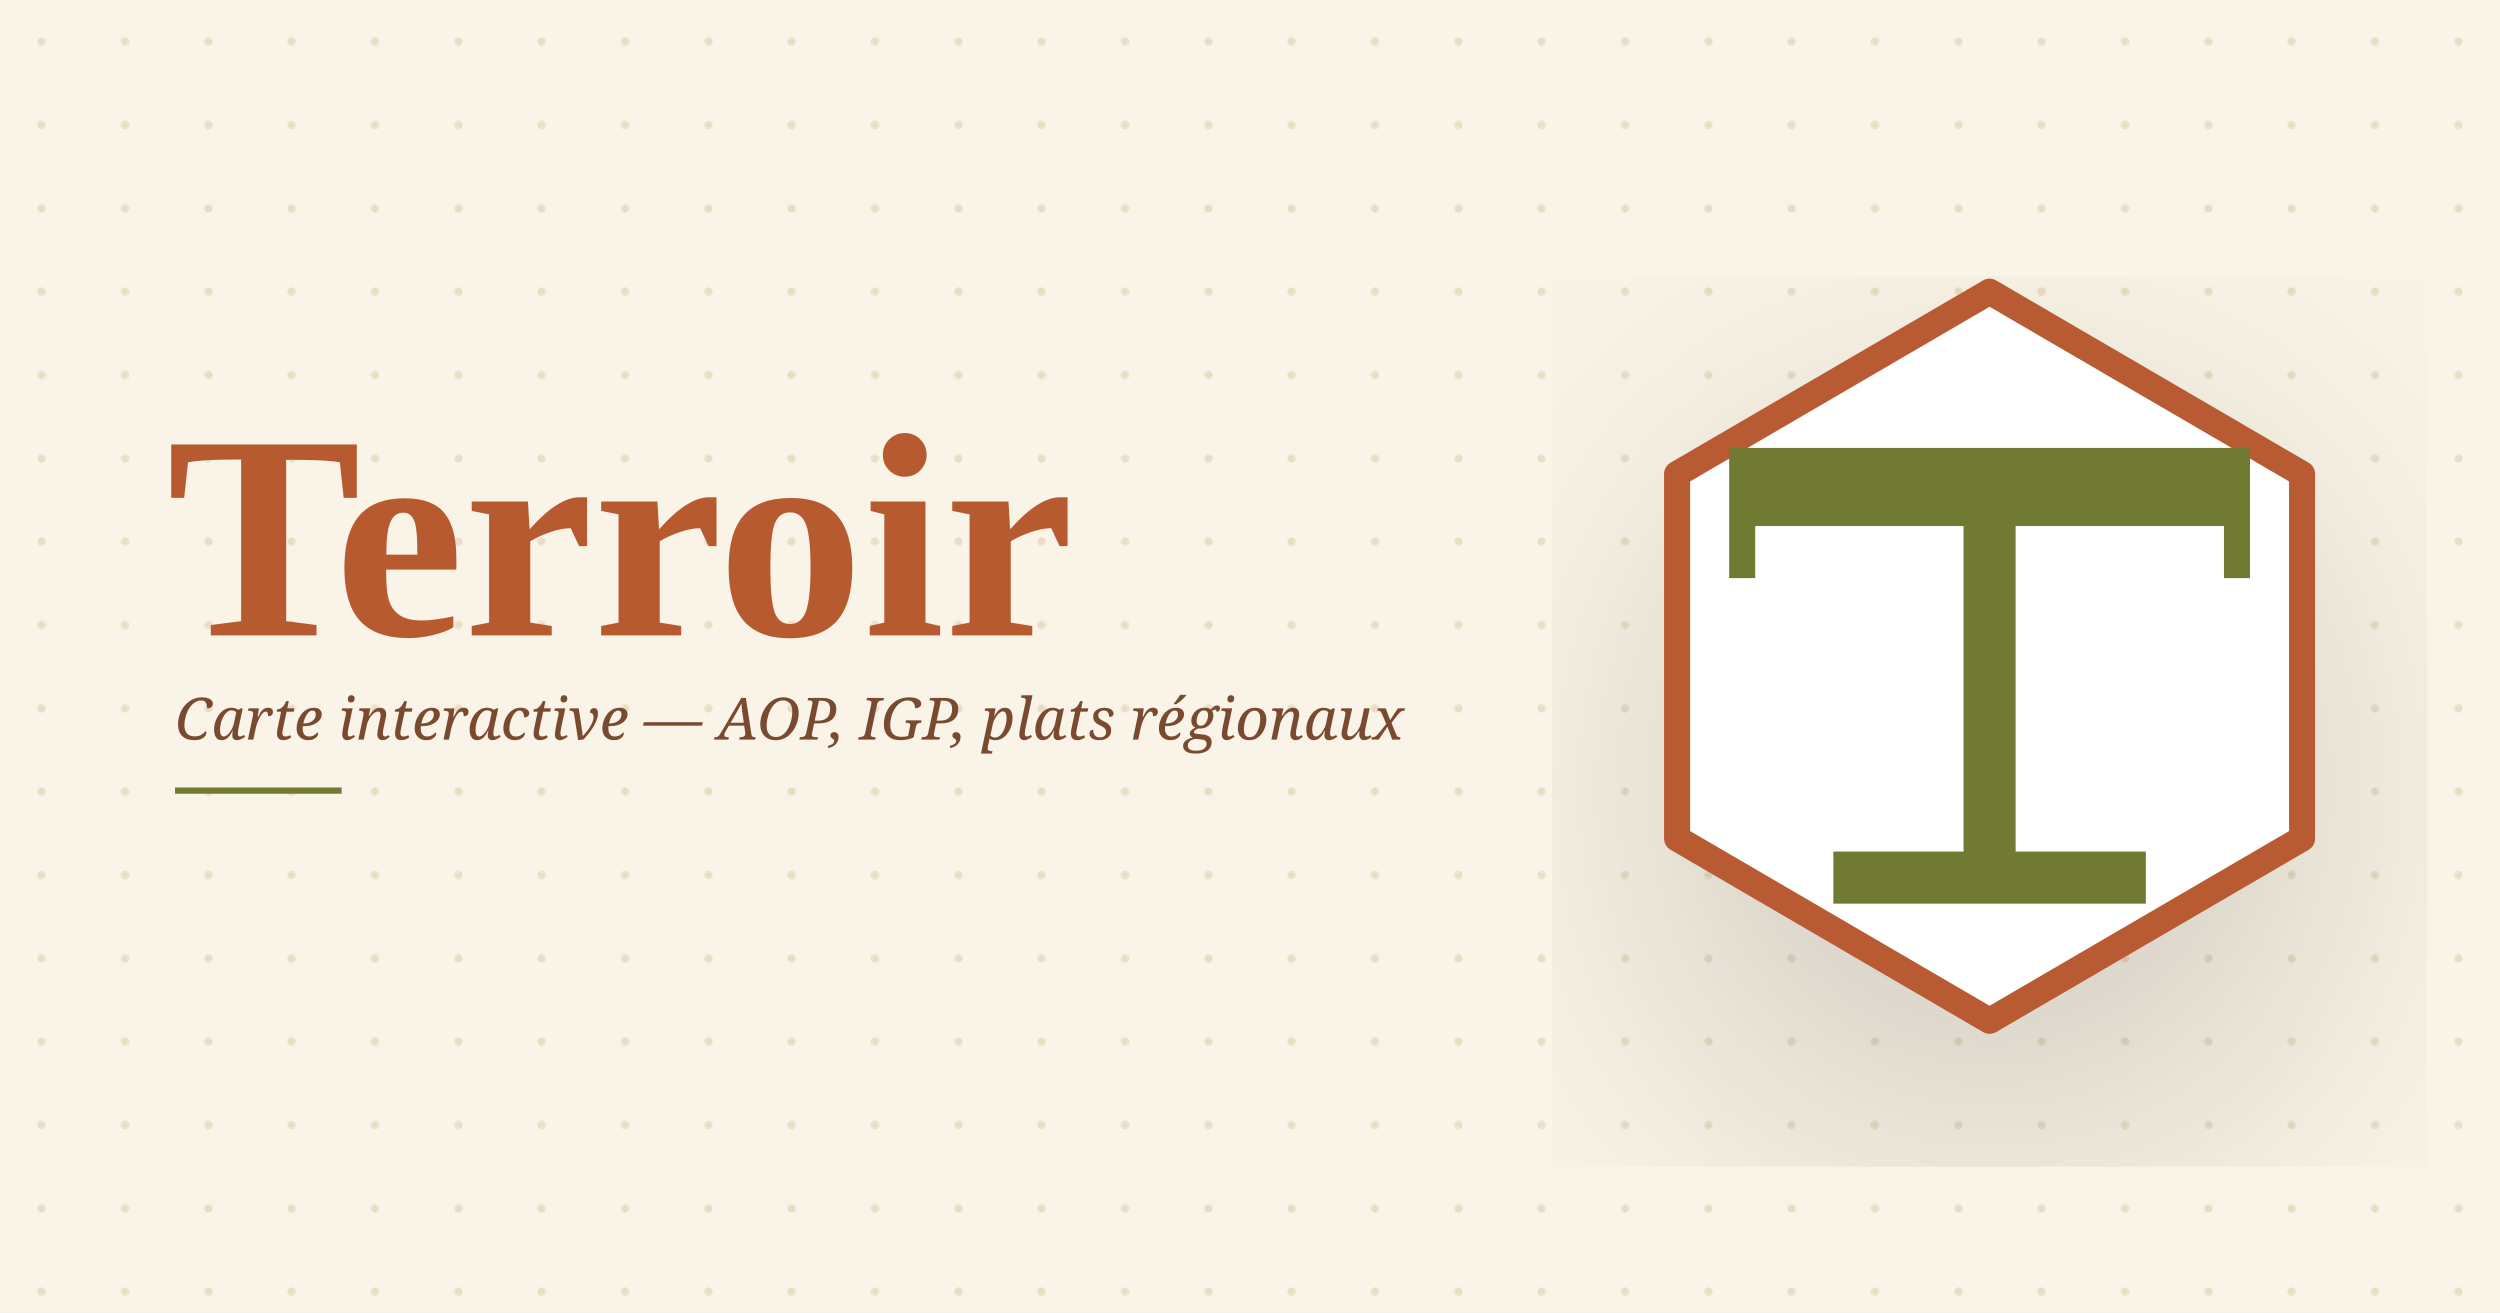
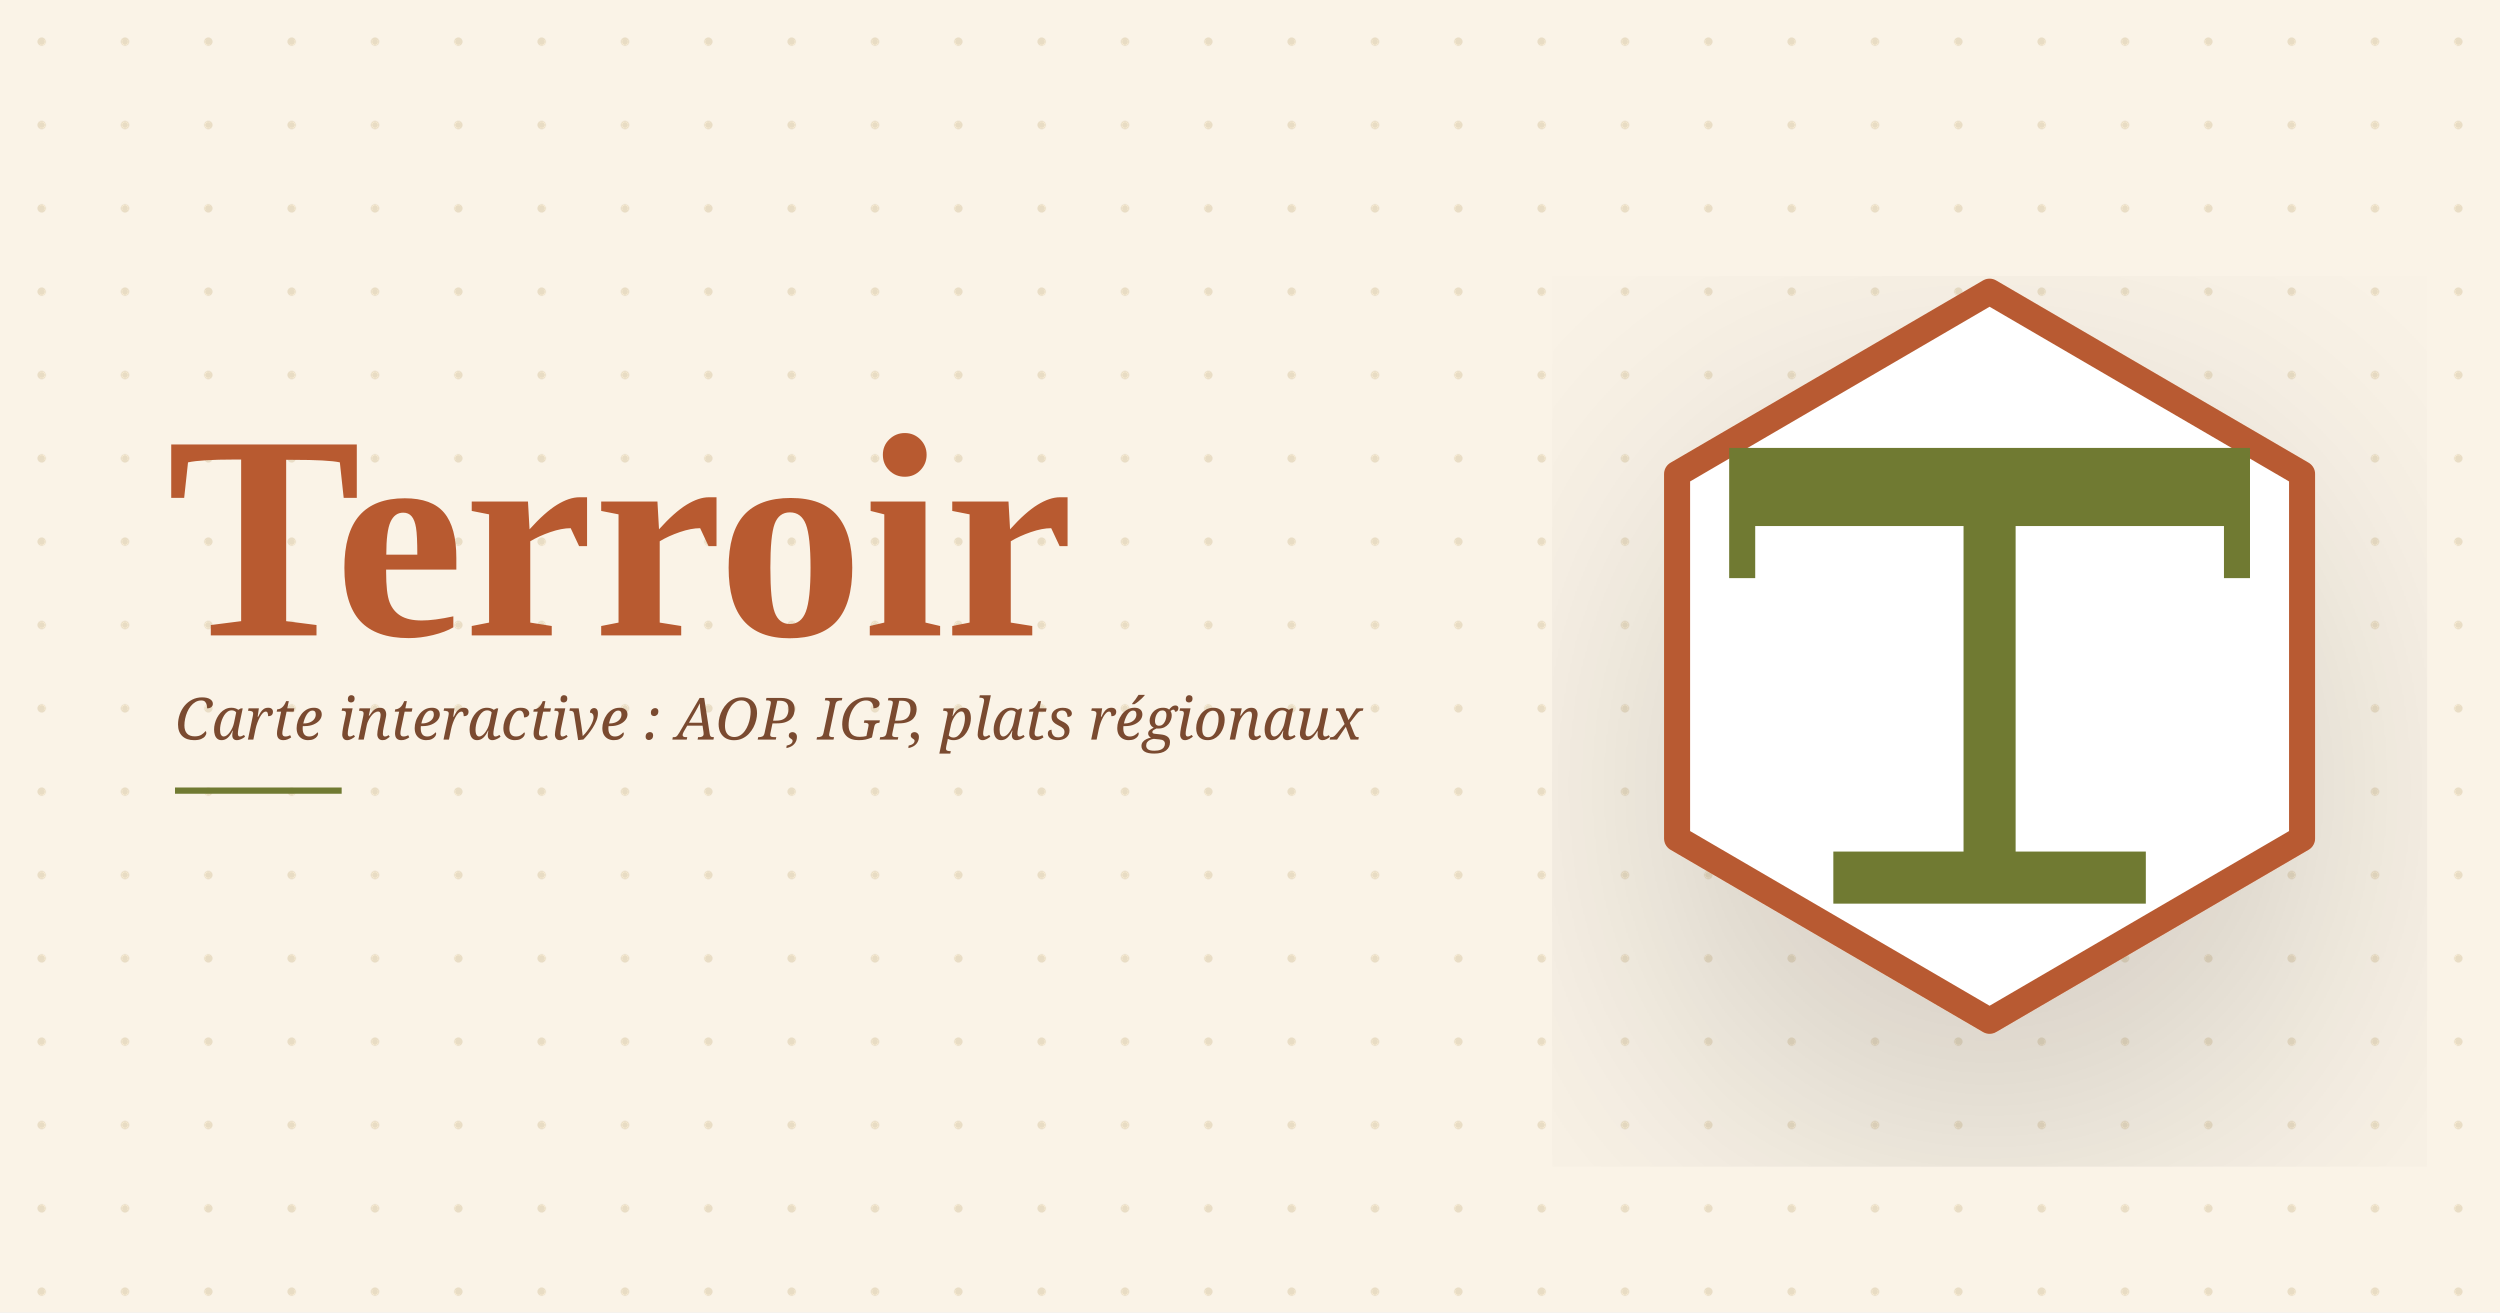
<svg xmlns="http://www.w3.org/2000/svg" viewBox="0 0 1200 630" width="1200" height="630">
  <defs>
    <pattern id="dots" x="0" y="0" width="40" height="40" patternUnits="userSpaceOnUse">
      <circle cx="20" cy="20" r="2" fill="#e8dcc4" />
    </pattern>
    <filter id="hexShadow" x="-20%" y="-20%" width="140%" height="140%">
      <feDropShadow dx="0" dy="10" stdDeviation="14" flood-opacity="0.18" />
    </filter>
  </defs>
  <rect width="1200" height="630" fill="#faf3e7" />
  <rect width="1200" height="630" fill="url(#dots)" />
  <g transform="translate(955, 315) scale(6.25)">
    <path d="M0 -28 L24 -14 V14 L0 28 L-24 14 V-14 Z" fill="#ffffff" stroke="#b85a30" stroke-width="2" stroke-linejoin="round" filter="url(#hexShadow)" />
    <path d="M-20 -16 L20 -16 L20 -6 L18 -6 L18 -10 L2 -10 L2 15 L12 15 L12 19 L-12 19 L-12 15 L-2 15 L-2 -10 L-18 -10 L-18 -6 L-20 -6 Z" fill="#707a32" />
  </g>
  <text x="80" y="305" font-family="Georgia, 'Times New Roman', serif" font-size="140" font-weight="700" fill="#b85a30">Terroir</text>
-   <text x="84" y="355" font-family="Georgia, serif" font-size="28" font-style="italic" fill="#7a4a30">Carte interactive — AOP, IGP, plats régionaux</text>
+   <text x="84" y="355" font-family="Georgia, serif" font-size="28" font-style="italic" fill="#7a4a30">Carte interactive : AOP, IGP, plats régionaux</text>
  <rect x="84" y="378" width="80" height="3" fill="#707a32" />
</svg>
